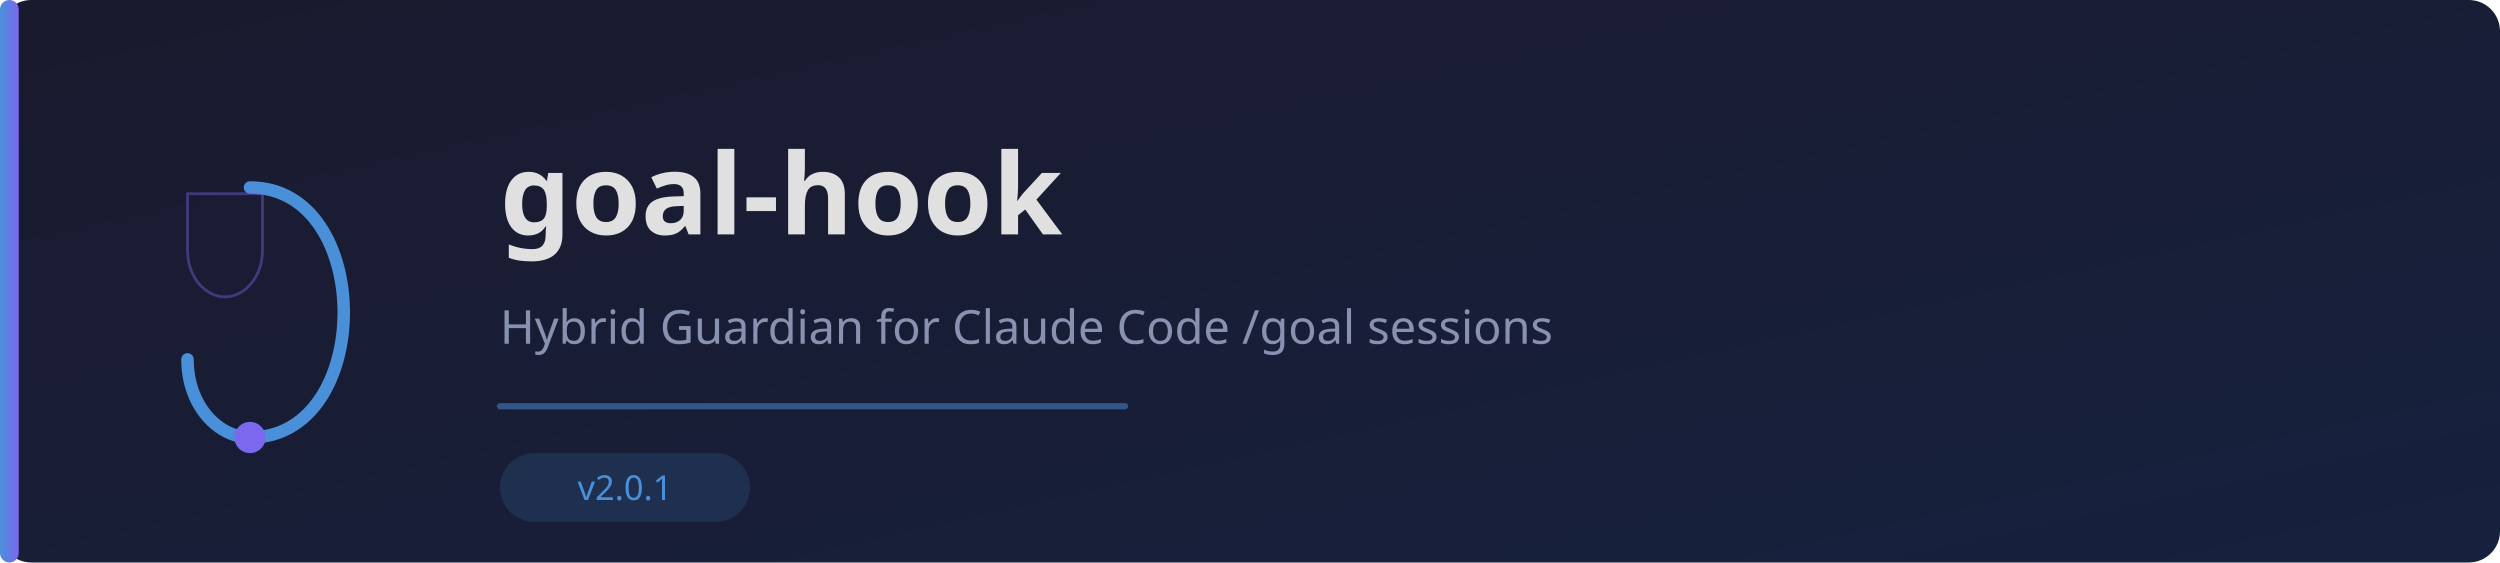
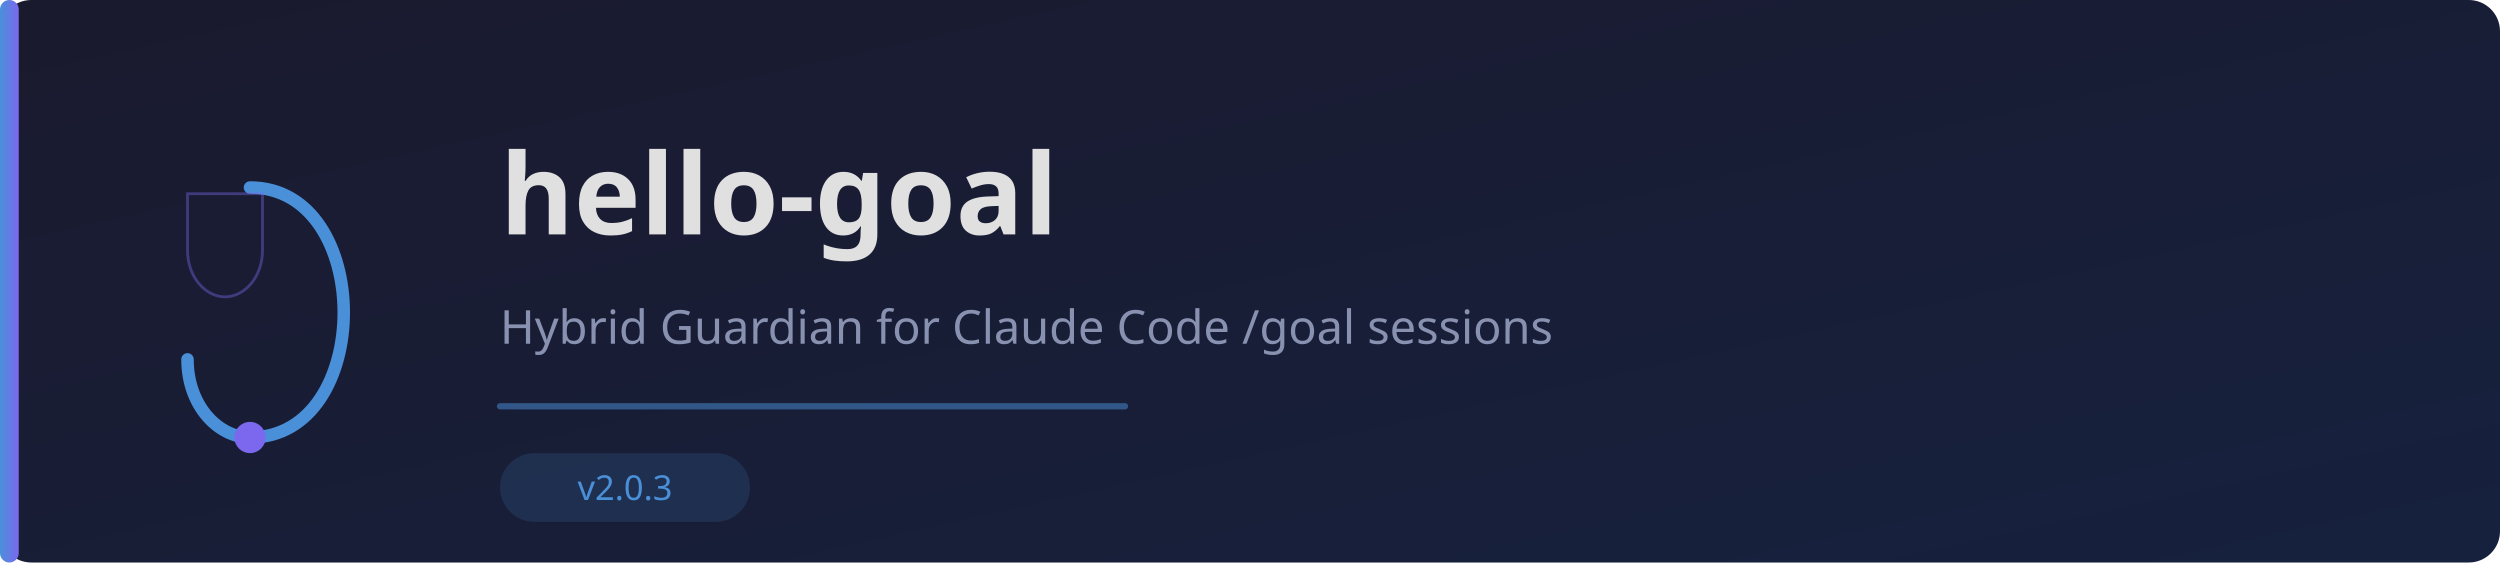
<svg xmlns="http://www.w3.org/2000/svg" viewBox="0 0 800 180">
  <defs>
    <linearGradient id="heroGrad" x1="0%" y1="0%" x2="100%" y2="100%">
      <stop offset="0%" style="stop-color:#1a1a2e;stop-opacity:1" />
      <stop offset="100%" style="stop-color:#16213e;stop-opacity:1" />
    </linearGradient>
    <linearGradient id="accentGrad" x1="0%" y1="0%" x2="100%" y2="0%">
      <stop offset="0%" style="stop-color:#4a90d9" />
      <stop offset="100%" style="stop-color:#7b68ee" />
    </linearGradient>
  </defs>
  <rect width="800" height="180" rx="10" fill="url(#heroGrad)" />
  <rect x="0" y="0" width="6" height="180" fill="url(#accentGrad)" rx="3" />
  <g transform="translate(50, 50)">
    <path d="M30 10 C50 10, 60 30, 60 50 C60 70, 50 90, 30 90 C20 90, 10 80, 10 65" stroke="#4a90d9" stroke-width="4" fill="none" stroke-linecap="round" />
    <circle cx="30" cy="90" r="5" fill="#7b68ee" />
    <path d="M20 20 L40 20 L40 50 C40 65, 30 75, 20 75 C10 75, 0 65, 0 50 L0 20 Z" stroke="#7b68ee" stroke-width="1.5" fill="none" opacity="0.4" transform="translate(10, 0) scale(0.6)" />
  </g>
-   <text x="160" y="75" fill="#e0e0e0" font-size="36" font-family="system-ui, sans-serif" font-weight="bold">goal-hook</text>
+   <text x="160" y="75" fill="#e0e0e0" font-size="36" font-family="system-ui, sans-serif" font-weight="bold">hello-goal</text>
  <text x="160" y="110" fill="#8892b0" font-size="15" font-family="system-ui, sans-serif">Hybrid Guardian for Claude Code /goal sessions</text>
  <line x1="160" y1="130" x2="360" y2="130" stroke="#4a90d9" stroke-width="2" stroke-linecap="round" opacity="0.5" />
  <rect x="160" y="145" width="80" height="22" rx="11" fill="#4a90d9" opacity="0.15" />
-   <text x="200" y="160" text-anchor="middle" fill="#4a90d9" font-size="11" font-family="system-ui, sans-serif">v2.0.1</text>
+   <text x="200" y="160" text-anchor="middle" fill="#4a90d9" font-size="11" font-family="system-ui, sans-serif">v2.0.3</text>
</svg>
